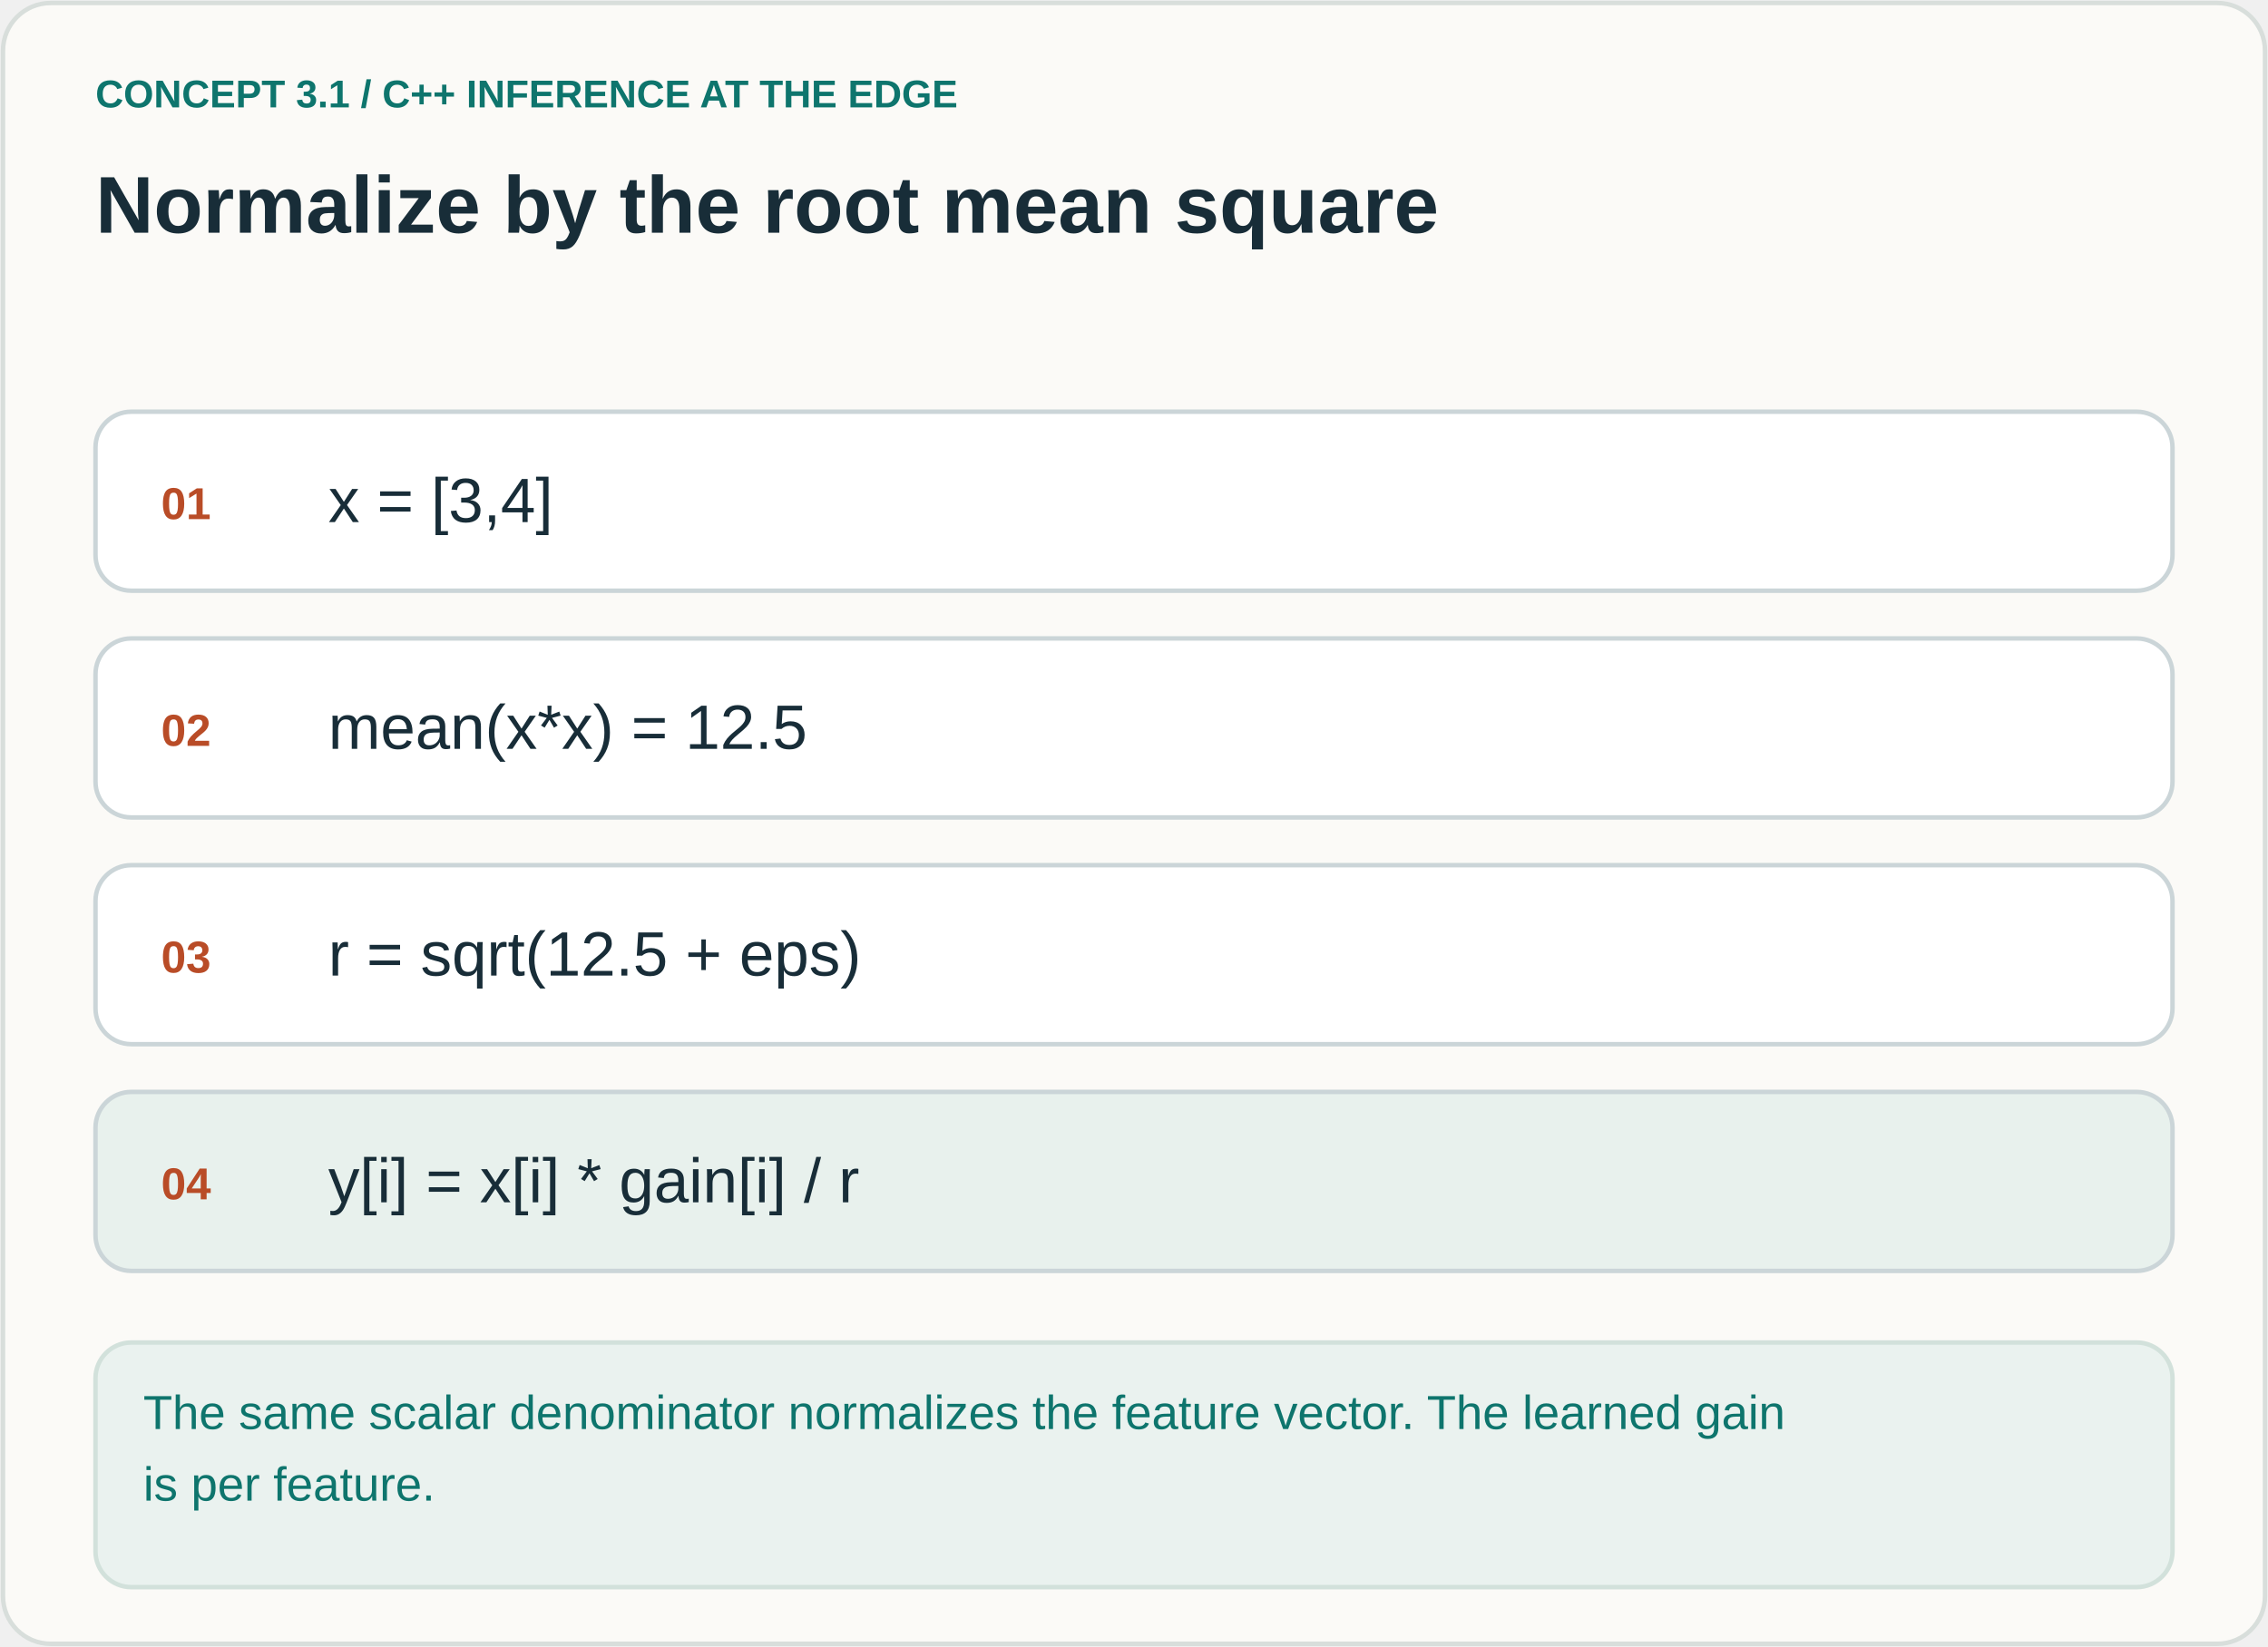
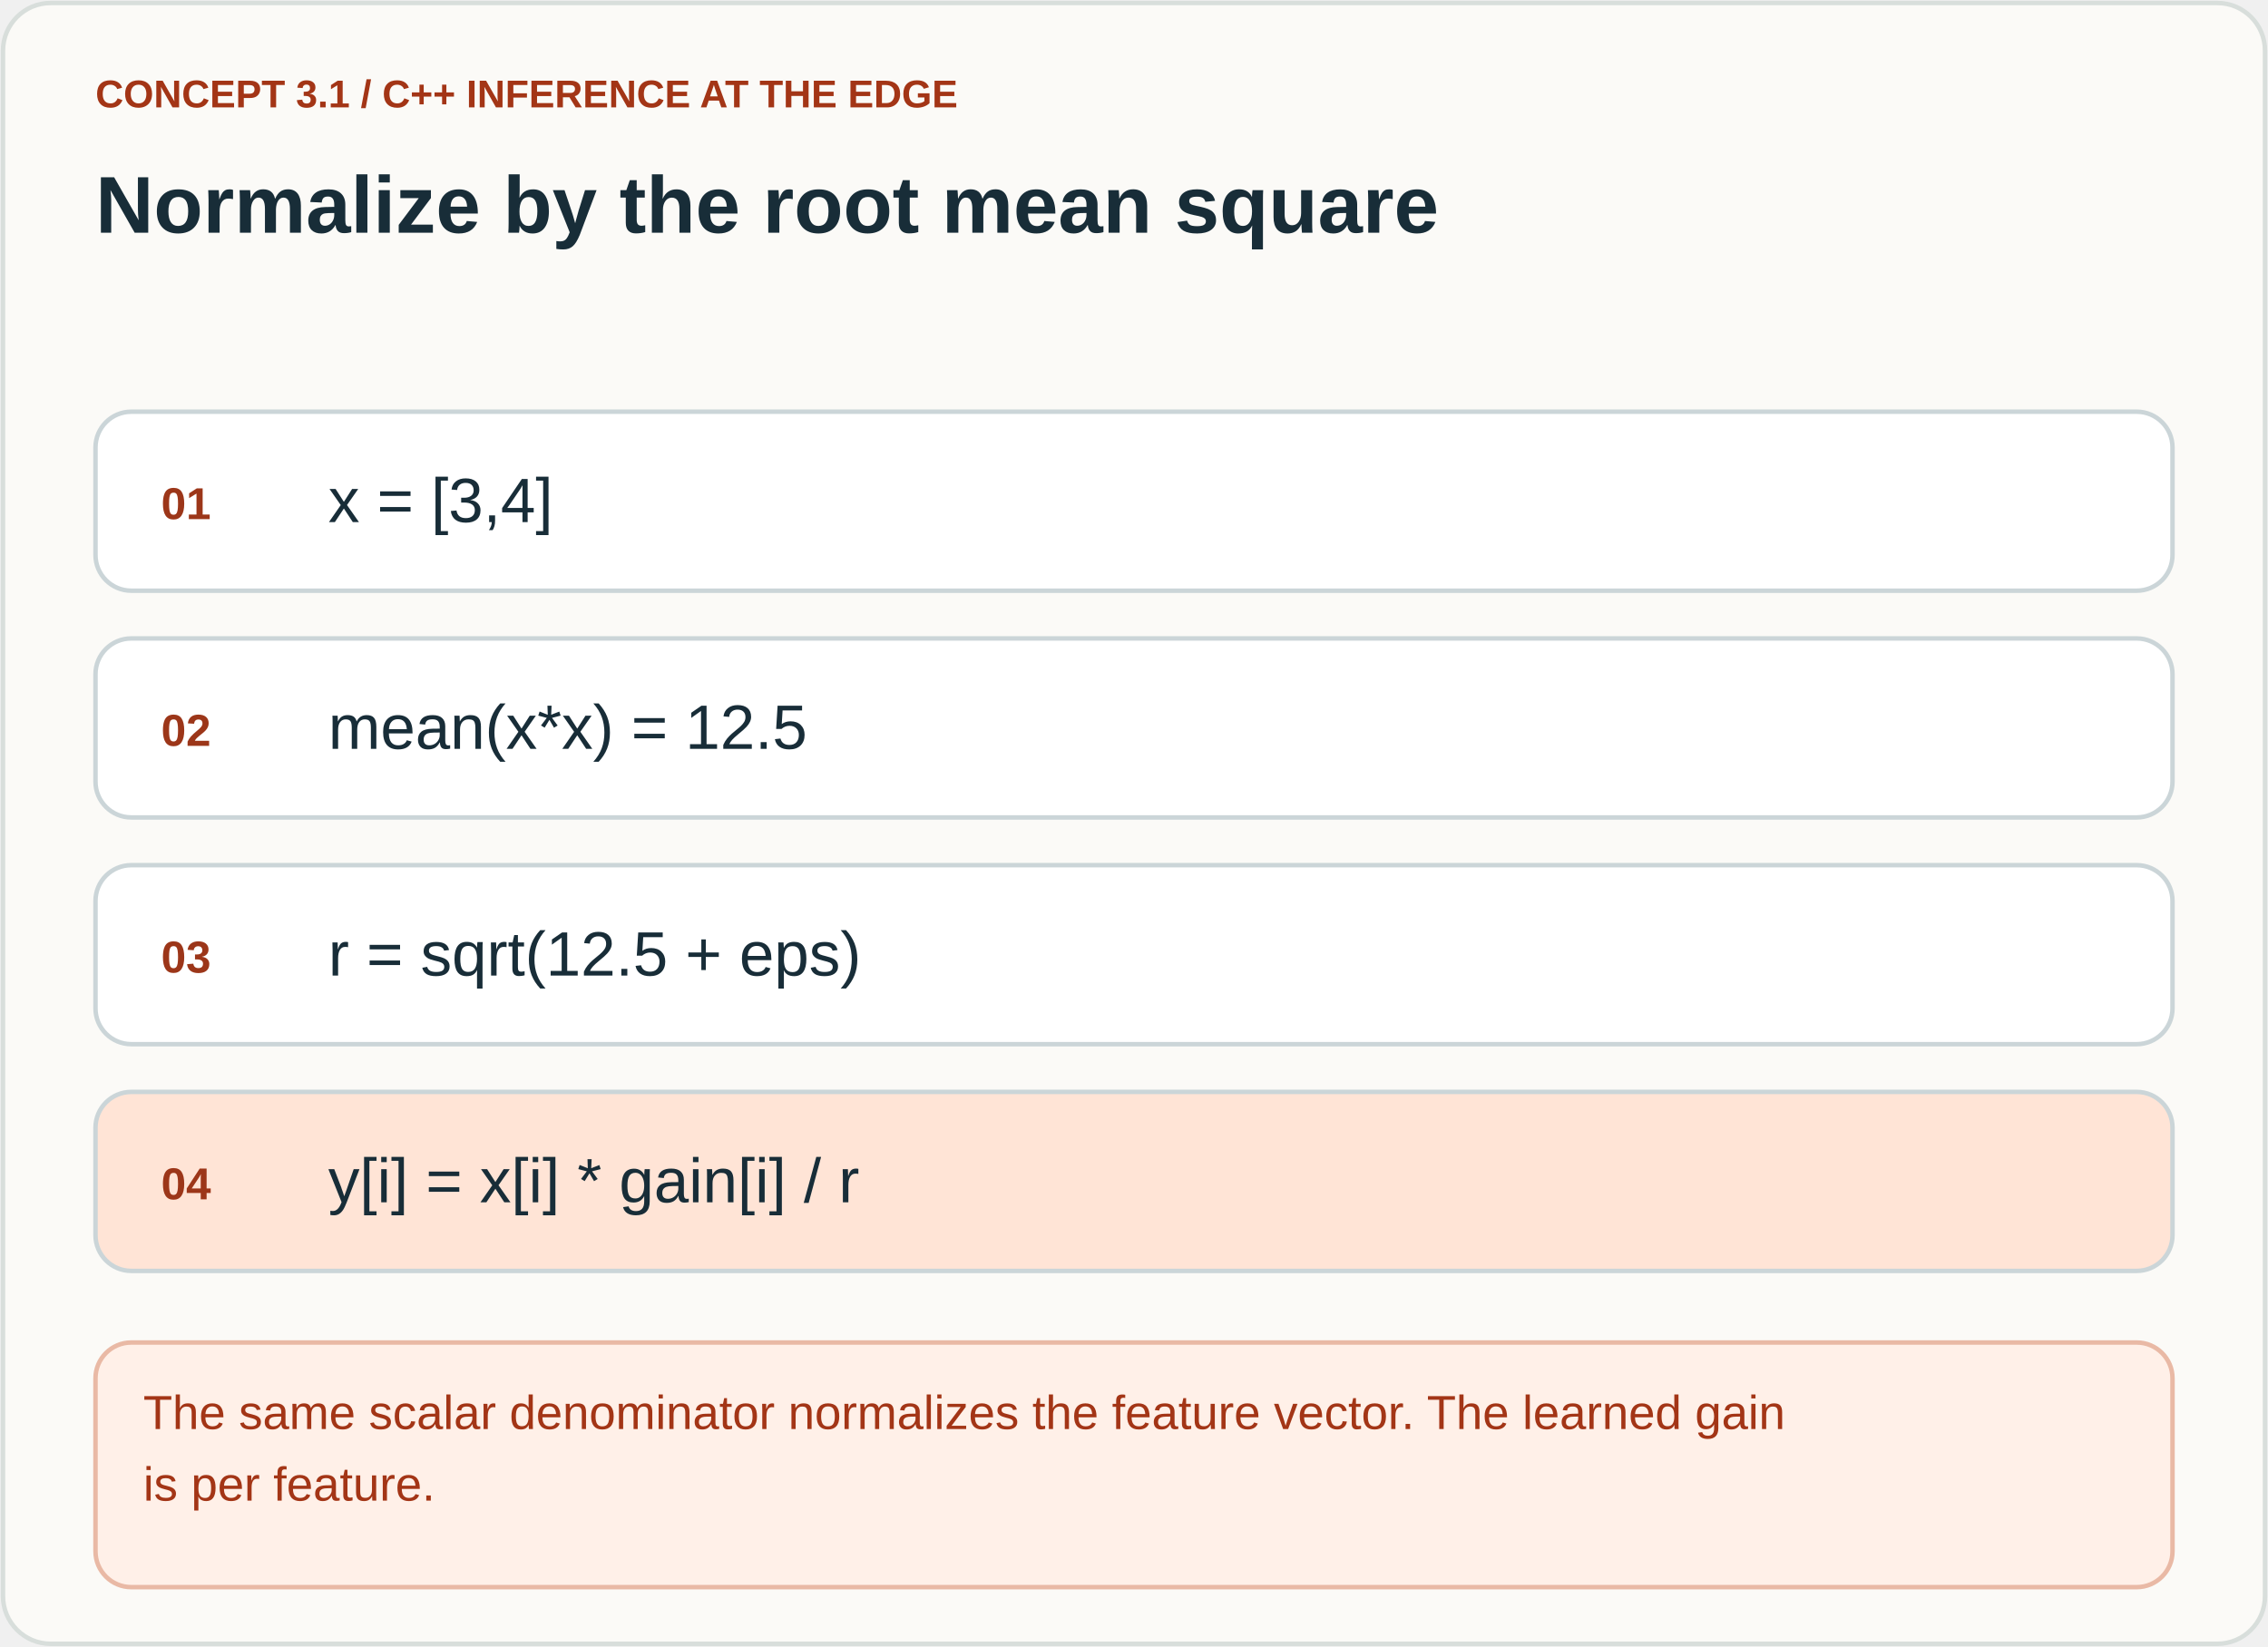
<svg xmlns="http://www.w3.org/2000/svg" width="760" height="552" viewBox="0 0 760 552" role="img" aria-labelledby="title desc">
  <defs>
    <marker id="arrow" viewBox="0 0 10 10" refX="9" refY="5" markerWidth="6" markerHeight="6" orient="auto-start-reverse">
      <path d="M0 0 L10 5 L0 10 Z" fill="#738993" />
    </marker>
  </defs>
  <g font-family="Arial, Helvetica, sans-serif">
    <rect x="1" y="1" width="758" height="550" rx="16" fill="#fbfaf7" stroke="#d8dedb" stroke-width="1.5" />
-     <text x="32" y="36" font-size="13" fill="#0e756d" font-weight="700" text-anchor="start">CONCEPT 3.1  /  C++ INFERENCE AT THE EDGE</text>
+     <text x="32" y="36" font-size="13" fill="#a33516" font-weight="700" text-anchor="start">CONCEPT 3.1  /  C++ INFERENCE AT THE EDGE</text>
    <text x="32" y="78" font-size="27" fill="#182d38" font-weight="600" text-anchor="start">Normalize by the root mean square</text>
    <rect x="32" y="138" width="696" height="60" rx="12" fill="#fff" stroke="#cbd5d8" stroke-width="1.5" />
-     <text x="54" y="174" font-size="15" fill="#b94c27" font-weight="700" text-anchor="start">01</text>
+     <text x="54" y="174" font-size="15" fill="#9c3619" font-weight="700" text-anchor="start">01</text>
    <text x="110" y="175" font-size="21" fill="#182d38" font-weight="400" text-anchor="start">x = [3,4]</text>
    <rect x="32" y="214" width="696" height="60" rx="12" fill="#fff" stroke="#cbd5d8" stroke-width="1.5" />
-     <text x="54" y="250" font-size="15" fill="#b94c27" font-weight="700" text-anchor="start">02</text>
+     <text x="54" y="250" font-size="15" fill="#9c3619" font-weight="700" text-anchor="start">02</text>
    <text x="110" y="251" font-size="21" fill="#182d38" font-weight="400" text-anchor="start">mean(x*x) = 12.5</text>
    <rect x="32" y="290" width="696" height="60" rx="12" fill="#fff" stroke="#cbd5d8" stroke-width="1.5" />
-     <text x="54" y="326" font-size="15" fill="#b94c27" font-weight="700" text-anchor="start">03</text>
+     <text x="54" y="326" font-size="15" fill="#9c3619" font-weight="700" text-anchor="start">03</text>
    <text x="110" y="327" font-size="21" fill="#182d38" font-weight="400" text-anchor="start">r = sqrt(12.5 + eps)</text>
-     <rect x="32" y="366" width="696" height="60" rx="12" fill="#e8f1ed" stroke="#cbd5d8" stroke-width="1.5" />
-     <text x="54" y="402" font-size="15" fill="#b94c27" font-weight="700" text-anchor="start">04</text>
+     <rect x="32" y="366" width="696" height="60" rx="12" fill="#ffe4d6" stroke="#cbd5d8" stroke-width="1.5" />
+     <text x="54" y="402" font-size="15" fill="#9c3619" font-weight="700" text-anchor="start">04</text>
    <text x="110" y="403" font-size="21" fill="#182d38" font-weight="400" text-anchor="start">y[i] = x[i] * gain[i] / r</text>
-     <rect x="32" y="450" width="696" height="82" rx="12" fill="#eaf2ef" stroke="#d2e1db" stroke-width="1.5" />
-     <text x="48" y="479" font-size="16" fill="#0e756d" font-weight="400" text-anchor="start">The same scalar denominator normalizes the feature vector. The learned gain</text>
-     <text x="48" y="503" font-size="16" fill="#0e756d" font-weight="400" text-anchor="start">is per feature.</text>
+     <rect x="32" y="450" width="696" height="82" rx="12" fill="#fff0e8" stroke="#e9b9a5" stroke-width="1.5" />
+     <text x="48" y="479" font-size="16" fill="#a33516" font-weight="400" text-anchor="start">The same scalar denominator normalizes the feature vector. The learned gain</text>
+     <text x="48" y="503" font-size="16" fill="#a33516" font-weight="400" text-anchor="start">is per feature.</text>
  </g>
</svg>
